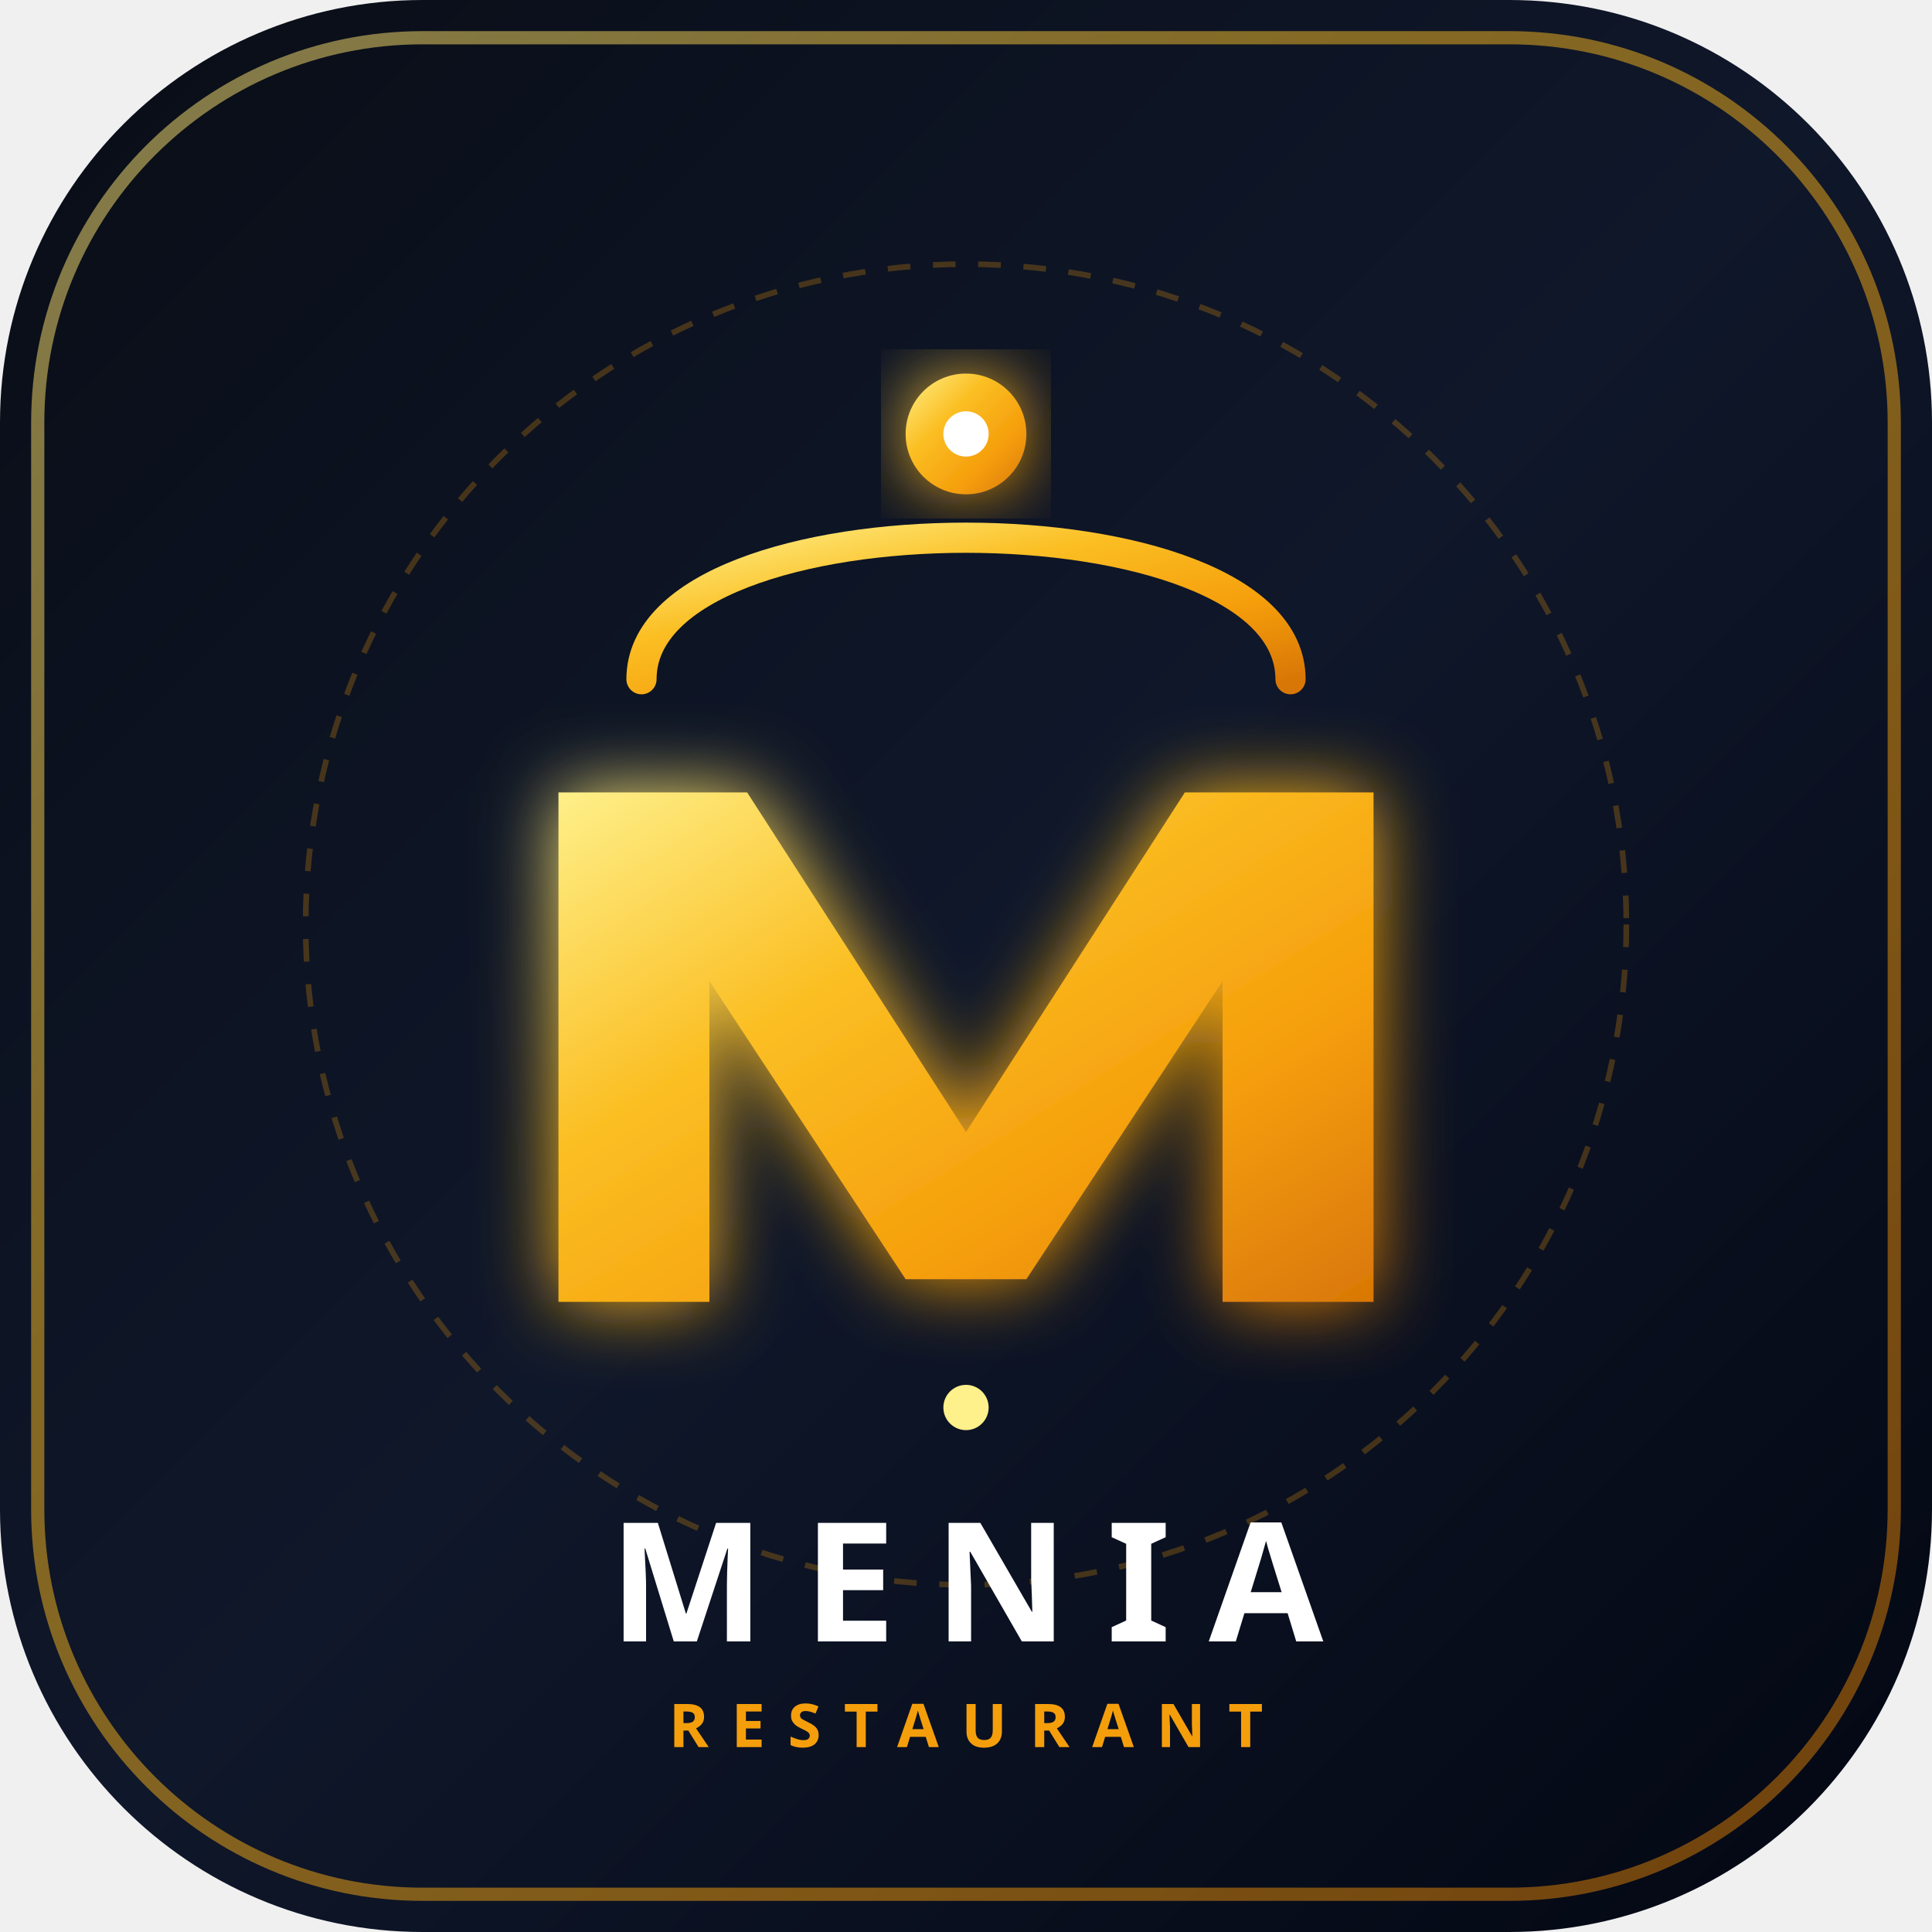
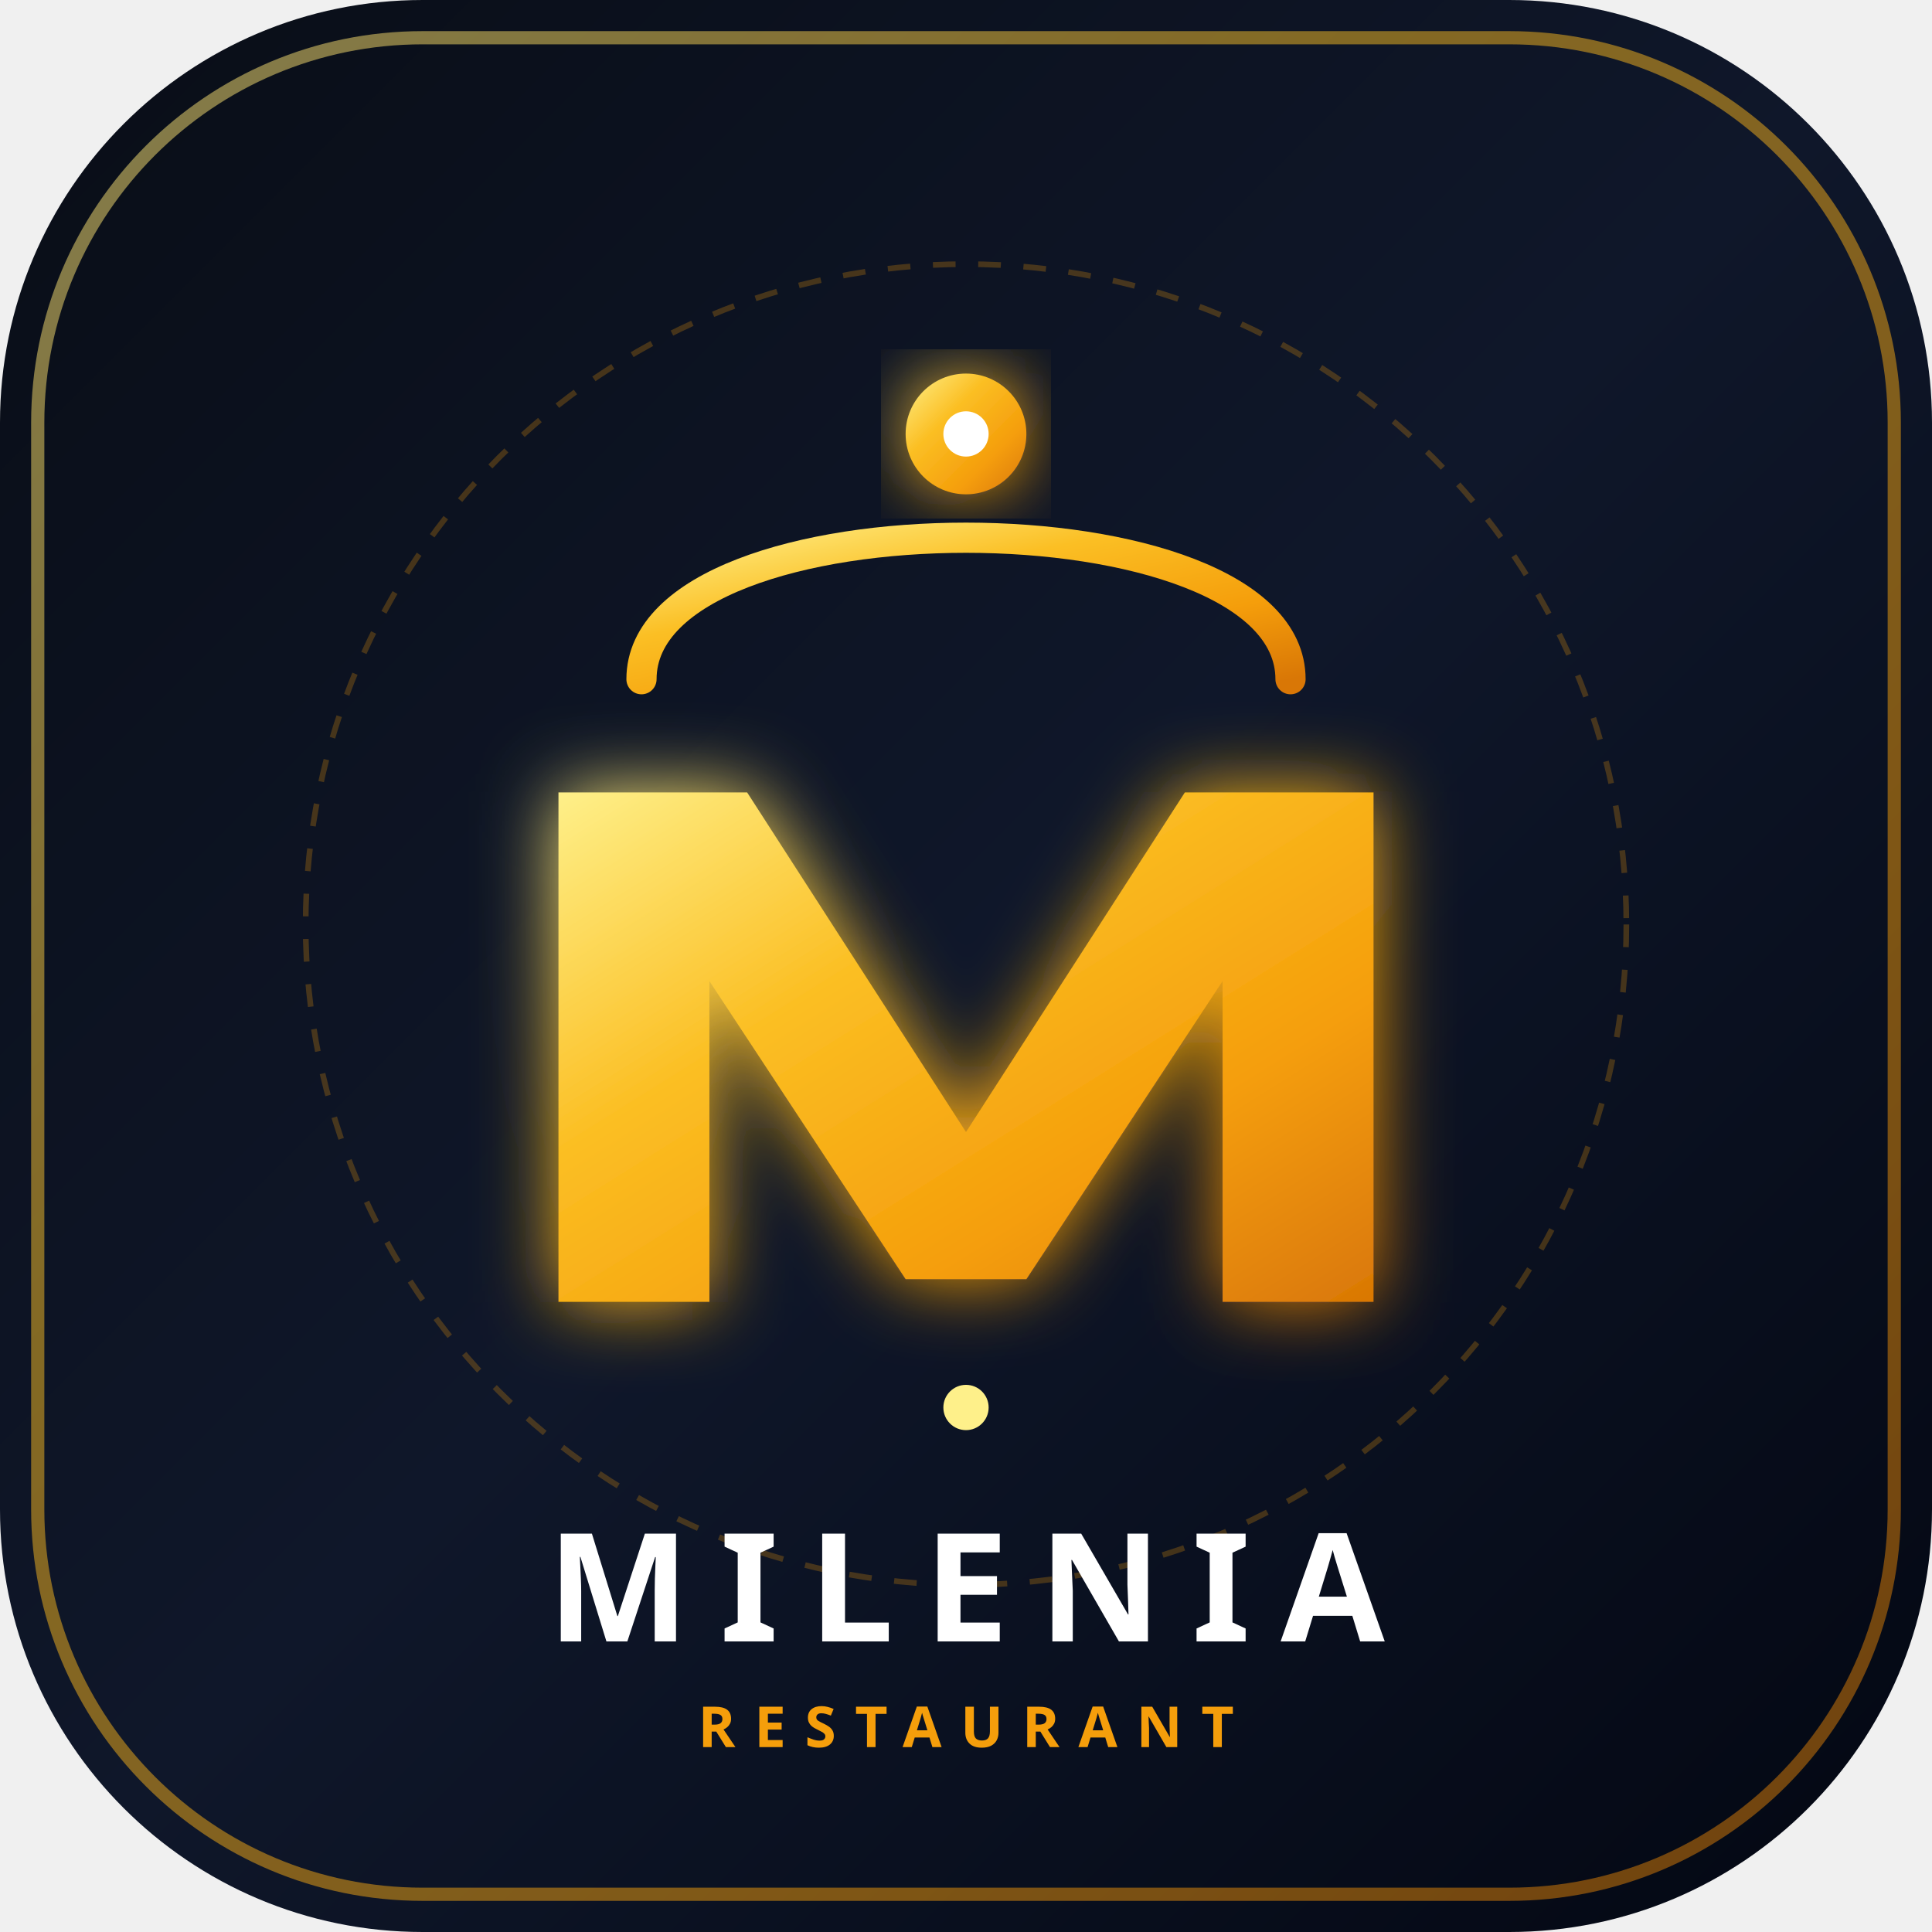
<svg xmlns="http://www.w3.org/2000/svg" viewBox="0 0 512 512" width="512" height="512">
  <defs>
-     <linearGradient id="meniaBg" x1="0%" y1="0%" x2="100%" y2="100%">
+     <linearGradient id="mileniaBg" x1="0%" y1="0%" x2="100%" y2="100%">
      <stop offset="0%" stop-color="#090d16" />
      <stop offset="50%" stop-color="#0f172a" />
      <stop offset="100%" stop-color="#030712" />
    </linearGradient>
-     <linearGradient id="meniaGold" x1="0%" y1="0%" x2="100%" y2="100%">
+     <linearGradient id="mileniaGold" x1="0%" y1="0%" x2="100%" y2="100%">
      <stop offset="0%" stop-color="#fef08a" />
      <stop offset="35%" stop-color="#fbbf24" />
      <stop offset="70%" stop-color="#f59e0b" />
      <stop offset="100%" stop-color="#d97706" />
    </linearGradient>
    <filter id="goldGlow" x="-20%" y="-20%" width="140%" height="140%">
      <feGaussianBlur stdDeviation="10" result="blur" />
      <feComposite in="SourceGraphic" in2="blur" operator="over" />
    </filter>
  </defs>
-   <rect width="512" height="512" rx="112" fill="url(#meniaBg)" />
-   <rect width="492" height="492" x="10" y="10" rx="102" fill="none" stroke="url(#meniaGold)" stroke-width="3.5" stroke-opacity="0.5" />
+   <rect width="512" height="512" rx="112" fill="url(#mileniaBg)" />
+   <rect width="492" height="492" x="10" y="10" rx="102" fill="none" stroke="url(#mileniaGold)" stroke-width="3.5" stroke-opacity="0.5" />
  <circle cx="256" cy="245" r="175" fill="none" stroke="#f59e0b" stroke-width="1.5" stroke-dasharray="6 6" stroke-opacity="0.25" />
  <g transform="translate(0, -5)">
-     <path d="M 170 185 C 170 135, 342 135, 342 185" stroke="url(#meniaGold)" stroke-width="8" stroke-linecap="round" fill="none" />
-     <circle cx="256" cy="120" r="16" fill="url(#meniaGold)" filter="url(#goldGlow)" />
+     <path d="M 170 185 C 170 135, 342 135, 342 185" stroke="url(#mileniaGold)" stroke-width="8" stroke-linecap="round" fill="none" />
+     <circle cx="256" cy="120" r="16" fill="url(#mileniaGold)" filter="url(#goldGlow)" />
    <circle cx="256" cy="120" r="6" fill="#ffffff" />
-     <path d="M 148 350 L 148 215 L 198 215 L 256 305 L 314 215 L 364 215 L 364 350 L 324 350 L 324 265 L 272 344 L 240 344 L 188 265 L 188 350 Z" fill="url(#meniaGold)" filter="url(#goldGlow)" />
-     <path d="M 140 378 L 372 378" stroke="url(#meniaGold)" stroke-width="8" stroke-linecap="round" />
+     <path d="M 148 350 L 148 215 L 198 215 L 256 305 L 314 215 L 364 215 L 364 350 L 324 350 L 324 265 L 272 344 L 240 344 L 188 265 L 188 350 Z" fill="url(#mileniaGold)" filter="url(#goldGlow)" />
+     <path d="M 140 378 L 372 378" stroke="url(#mileniaGold)" stroke-width="8" stroke-linecap="round" />
    <circle cx="256" cy="378" r="6" fill="#fef08a" />
-     <text x="256" y="440" text-anchor="middle" font-family="'Plus Jakarta Sans', sans-serif" font-size="44" font-weight="900" letter-spacing="10" fill="#ffffff">MENIA</text>
-     <text x="256" y="468" text-anchor="middle" font-family="'Plus Jakarta Sans', sans-serif" font-size="16" font-weight="700" letter-spacing="6" fill="#f59e0b">RESTAURANT</text>
+     <text x="256" y="440" text-anchor="middle" font-family="'Plus Jakarta Sans', sans-serif" font-size="40" font-weight="900" letter-spacing="8" fill="#ffffff">MILENIA</text>
+     <text x="256" y="468" text-anchor="middle" font-family="'Plus Jakarta Sans', sans-serif" font-size="15" font-weight="700" letter-spacing="5" fill="#f59e0b">RESTAURANT</text>
  </g>
</svg>
